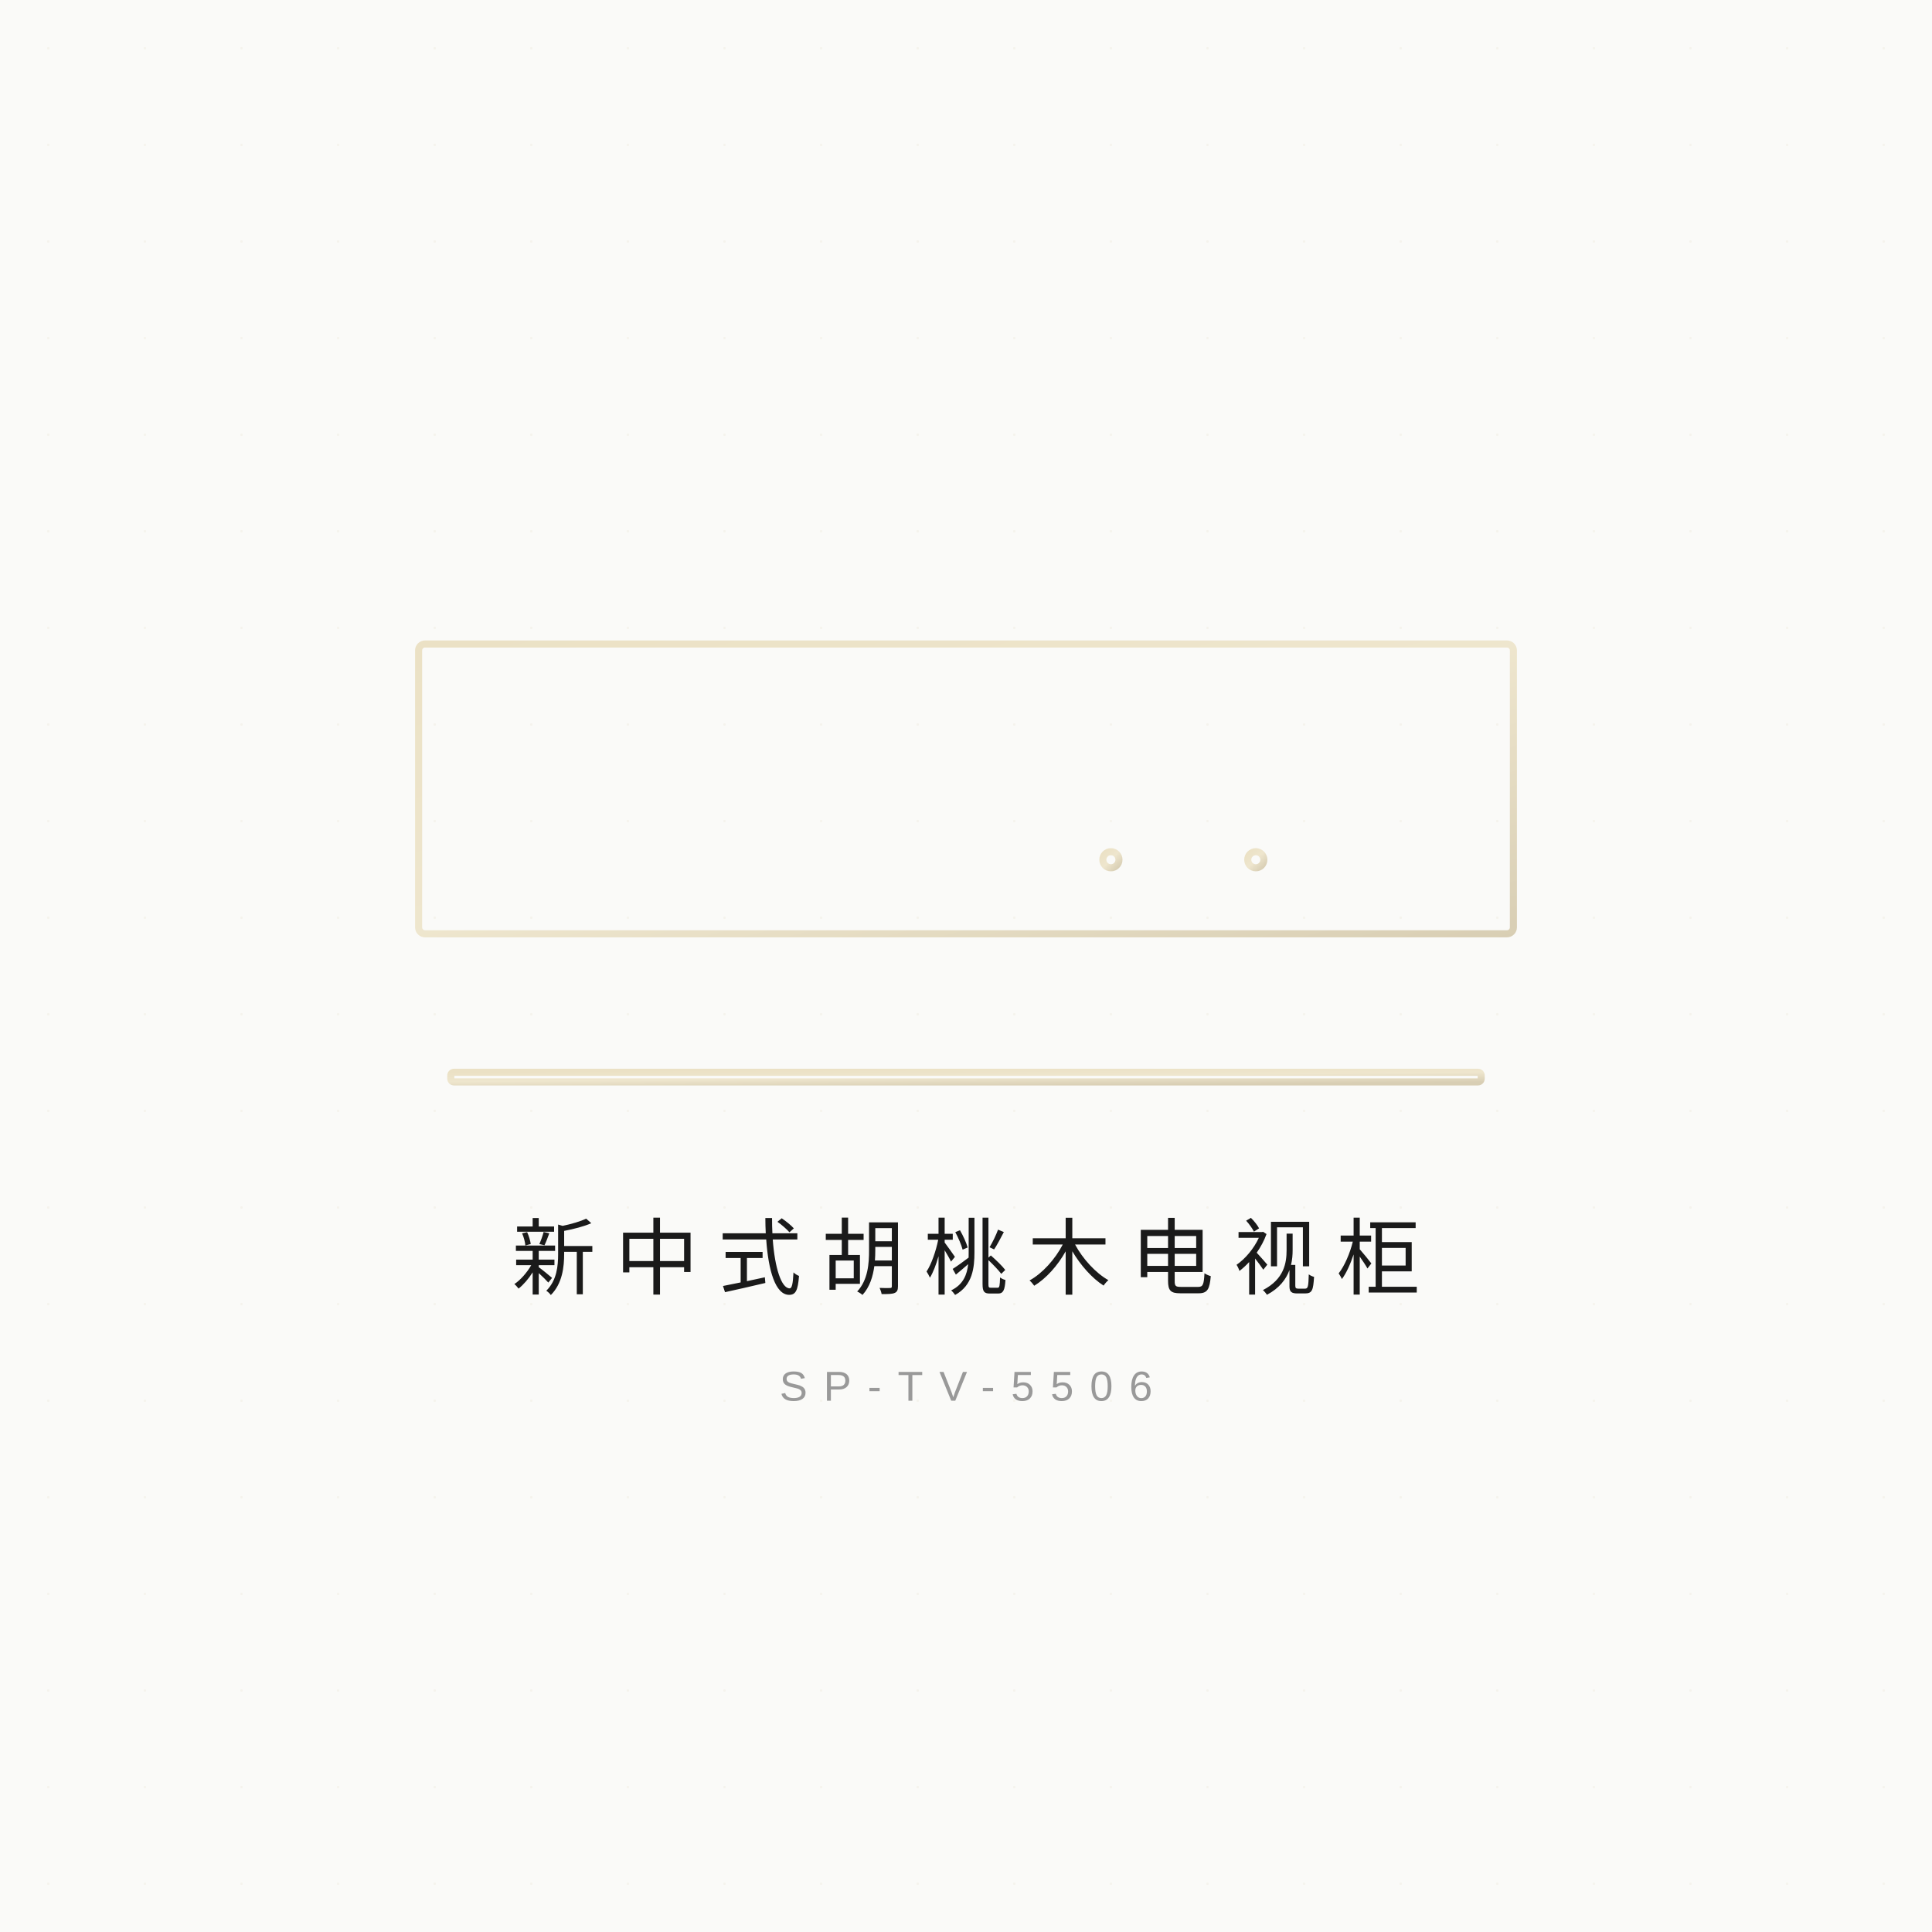
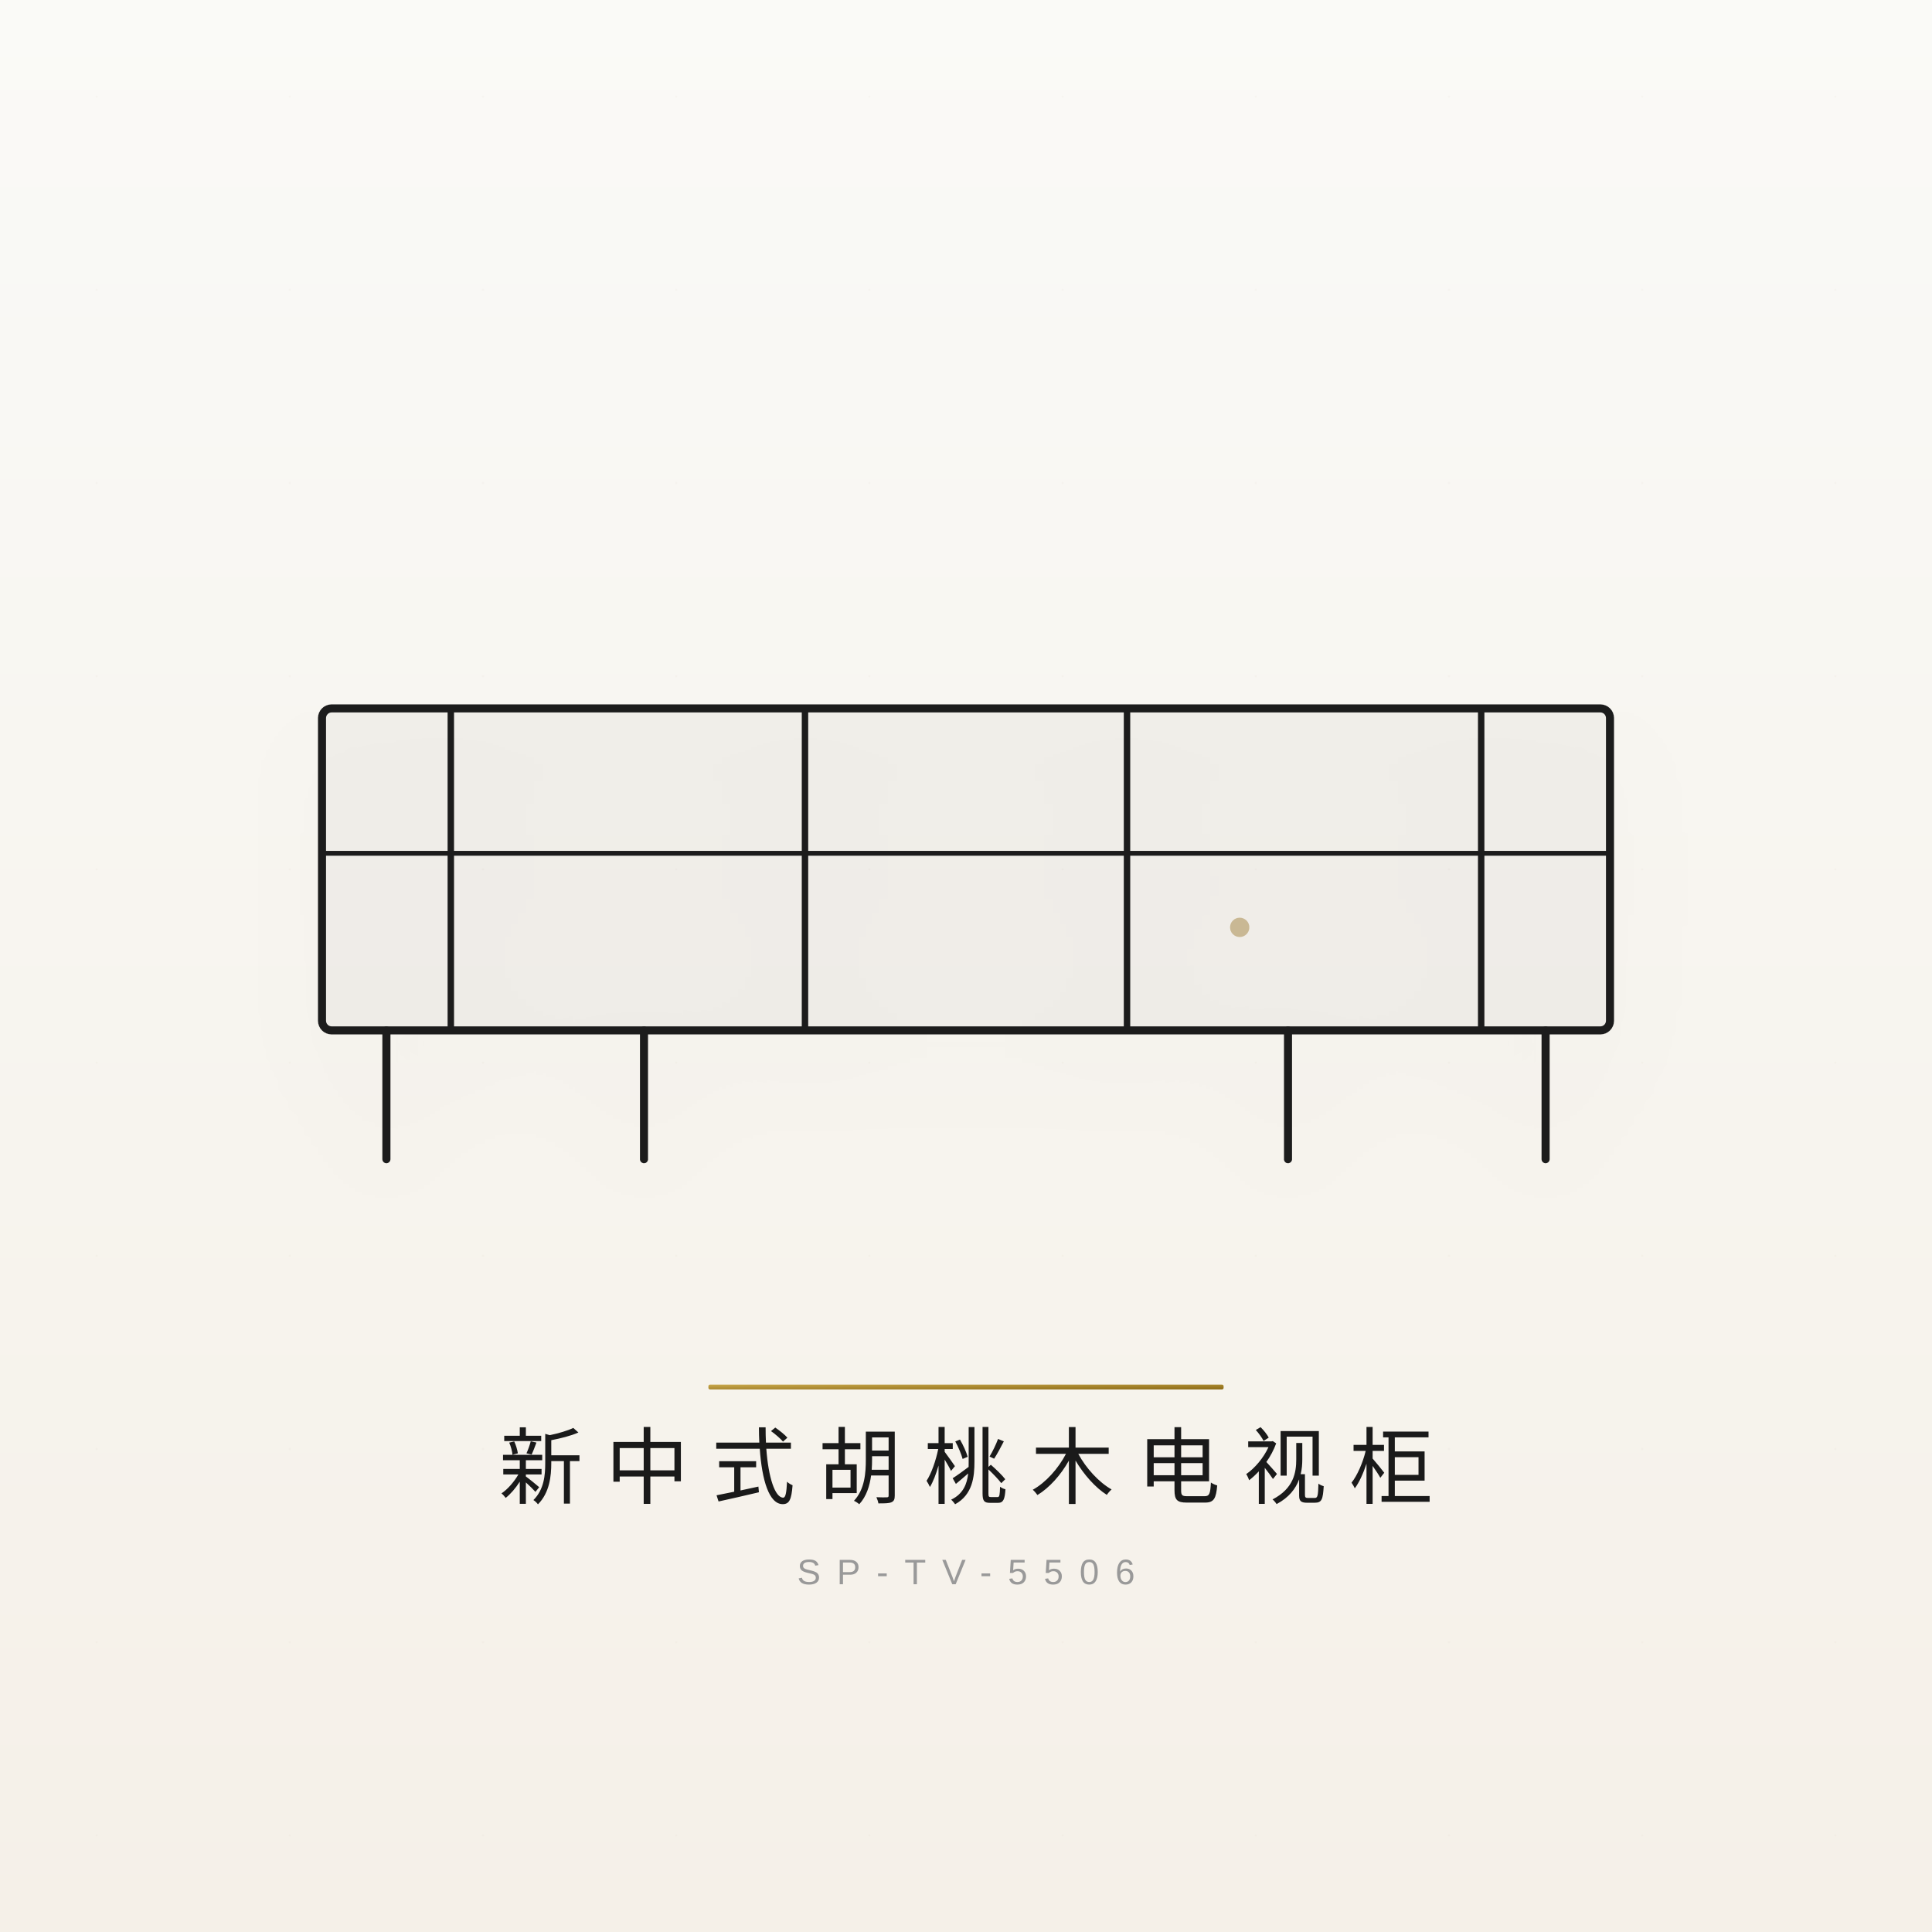
<svg xmlns="http://www.w3.org/2000/svg" viewBox="0 0 600 600">
  <defs>
-     <linearGradient id="g" x1="0" y1="0" x2="1" y2="1">
+     <linearGradient id="bg" x1="0" y1="0" x2="0" y2="1">
+       <stop offset="0%" stop-color="#fafaf7" />
+       <stop offset="100%" stop-color="#f5f0e8" />
+     </linearGradient>
+     <linearGradient id="gold" x1="0" y1="0" x2="1" y2="1">
      <stop offset="0%" stop-color="#c9a84c" />
-       <stop offset="50%" stop-color="#d4b86a" />
      <stop offset="100%" stop-color="#8b6914" />
    </linearGradient>
-     <pattern id="d" width="30" height="30" patternUnits="userSpaceOnUse">
-       <circle cx="15" cy="15" r="0.4" fill="#8b6914" opacity=".05" />
+     <filter id="shadow" x="-5%" y="-5%" width="115%" height="115%">
+       <feDropShadow dx="0" dy="8" stdDeviation="16" flood-color="#2C1810" flood-opacity="0.08" />
+     </filter>
+     <pattern id="texture" width="60" height="60" patternUnits="userSpaceOnUse">
+       <circle cx="30" cy="30" r="0.3" fill="#8b6914" opacity="0.03" />
    </pattern>
  </defs>
-   <rect width="600" height="600" fill="#fafaf8" />
-   <rect width="600" height="600" fill="url(#d)" />
-   <g transform="translate(300,245)" stroke="url(#g)" fill="none" stroke-width="2.2" stroke-linecap="round" stroke-linejoin="round" opacity=".3">
-     <rect x="-170" y="-45" width="340" height="90" rx="2" />
-     <line x1="-130" y1="-45" x2="-130" y2="45" />
-     <line x1="130" y1="-45" x2="130" y2="45" />
-     <line x1="-170" y1="0" x2="170" y2="0" />
-     <circle cx="45" cy="22" r="2.5" />
-     <circle cx="90" cy="22" r="2.5" />
-     <line x1="-150" y1="45" x2="-150" y2="90" />
-     <line x1="-110" y1="45" x2="-110" y2="90" />
-     <line x1="110" y1="45" x2="110" y2="90" />
-     <line x1="150" y1="45" x2="150" y2="90" />
-     <rect x="-160" y="88" width="320" height="3" rx="1" />
+   <rect width="600" height="600" fill="url(#bg)" />
+   <rect width="600" height="600" fill="url(#texture)" />
+   <g transform="translate(300,265)" filter="url(#shadow)">
+     <rect x="-200" y="-45" width="400" height="100" rx="3" fill="#2C1810" fill-opacity="0.03" stroke="#1a1a1a" stroke-width="2.5" stroke-linejoin="round" />
+     <line x1="-160" y1="-45" x2="-160" y2="55" stroke="#1a1a1a" stroke-width="2" stroke-linecap="round" />
+     <line x1="-50" y1="-45" x2="-50" y2="55" stroke="#1a1a1a" stroke-width="2" stroke-linecap="round" />
+     <line x1="50" y1="-45" x2="50" y2="55" stroke="#1a1a1a" stroke-width="2" stroke-linecap="round" />
+     <line x1="160" y1="-45" x2="160" y2="55" stroke="#1a1a1a" stroke-width="2" stroke-linecap="round" />
+     <line x1="-200" y1="0" x2="200" y2="0" stroke="#1a1a1a" stroke-width="1.5" />
+     <circle cx="85" cy="23" r="3" fill="#8b6914" opacity="0.4" />
+     <line x1="-180" y1="55" x2="-180" y2="95" stroke="#1a1a1a" stroke-width="2.5" stroke-linecap="round" />
+     <line x1="-100" y1="55" x2="-100" y2="95" stroke="#1a1a1a" stroke-width="2.5" stroke-linecap="round" />
+     <line x1="100" y1="55" x2="100" y2="95" stroke="#1a1a1a" stroke-width="2.5" stroke-linecap="round" />
+     <line x1="180" y1="55" x2="180" y2="95" stroke="#1a1a1a" stroke-width="2.5" stroke-linecap="round" />
  </g>
-   <text x="300" y="400" text-anchor="middle" font-family="'Noto Serif SC','STSong',serif" font-size="26" font-weight="500" letter-spacing="6" fill="#1a1a1a">新中式胡桃木电视柜</text>
-   <text x="300" y="435" text-anchor="middle" font-family="'Helvetica Neue',Arial,sans-serif" font-size="13" letter-spacing="5" fill="#999">SP-TV-5506</text>
-   <line x1="240" y1="455" x2="360" y2="455" stroke="url(#g)" stroke-width="1.2" stroke-linecap="round" />
+   <rect x="220" y="430" width="160" height="1.5" fill="url(#gold)" rx="0.5" />
+   <text x="300" y="465" text-anchor="middle" font-family="'Noto Serif SC','STSong',serif" font-size="26" font-weight="500" letter-spacing="7" fill="#1a1a1a">新中式胡桃木电视柜</text>
+   <text x="300" y="492" text-anchor="middle" font-family="'Helvetica Neue',Arial,sans-serif" font-size="11" letter-spacing="5" fill="#999">SP-TV-5506</text>
</svg>
